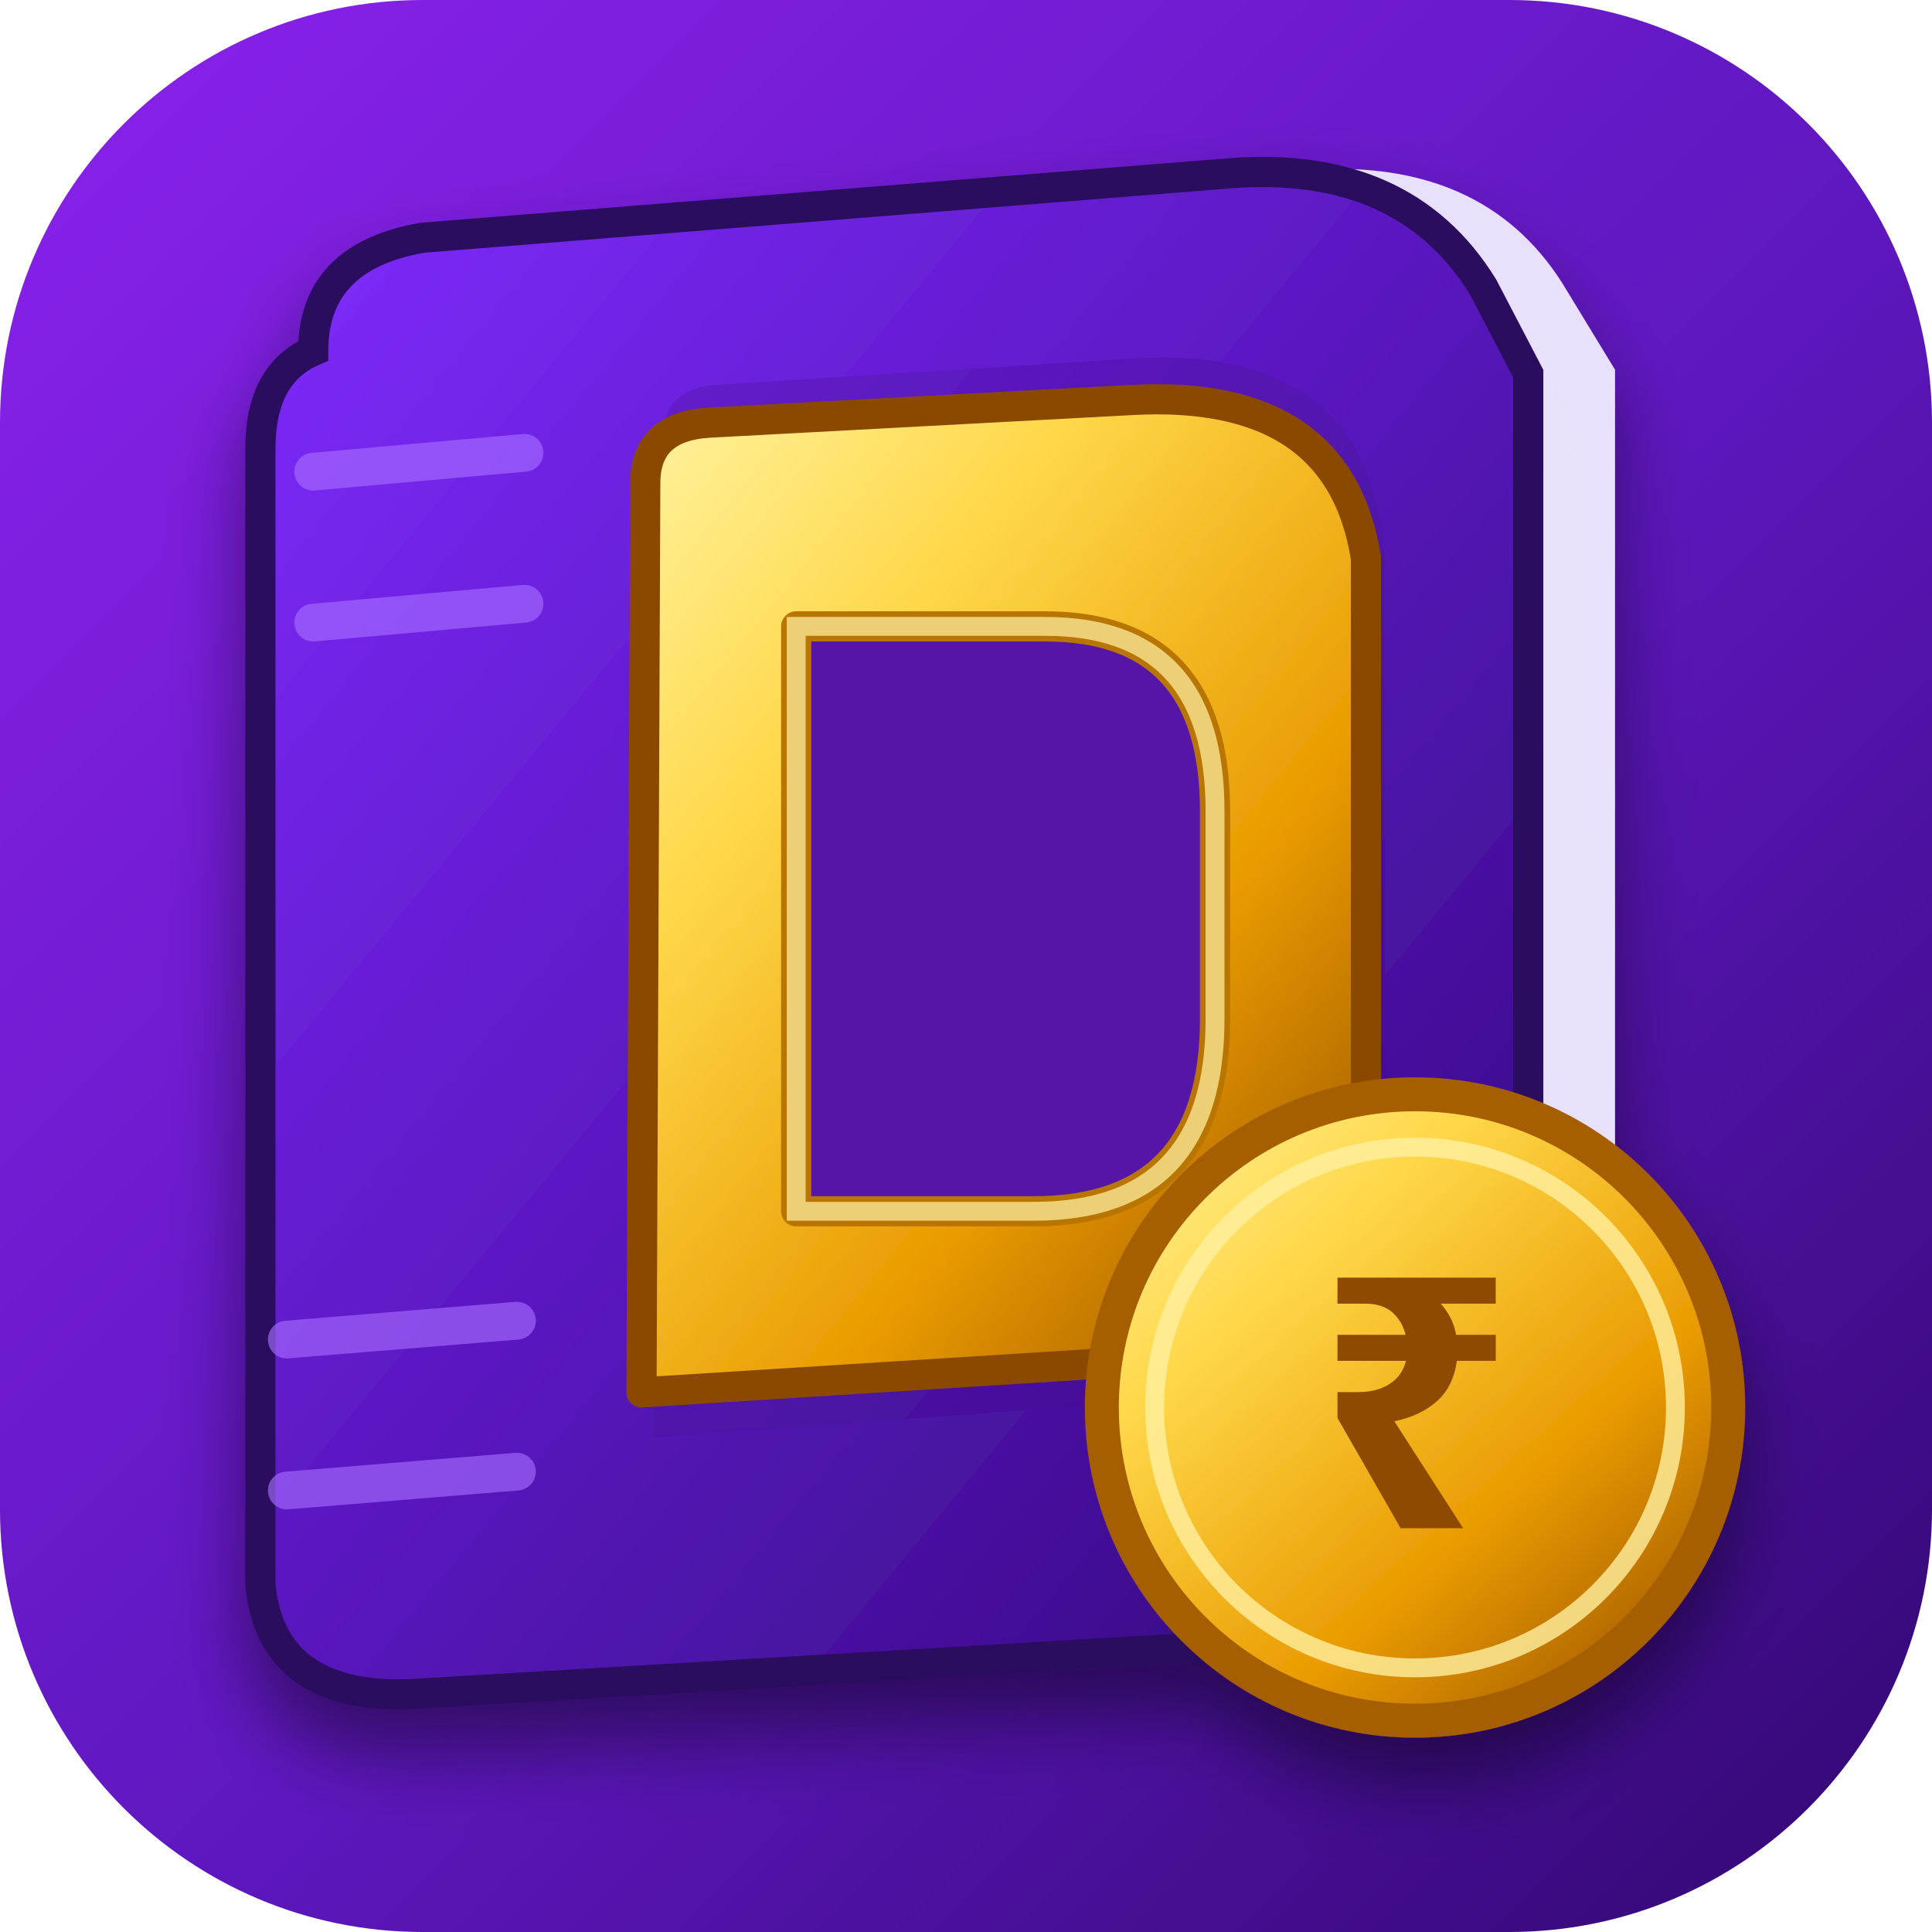
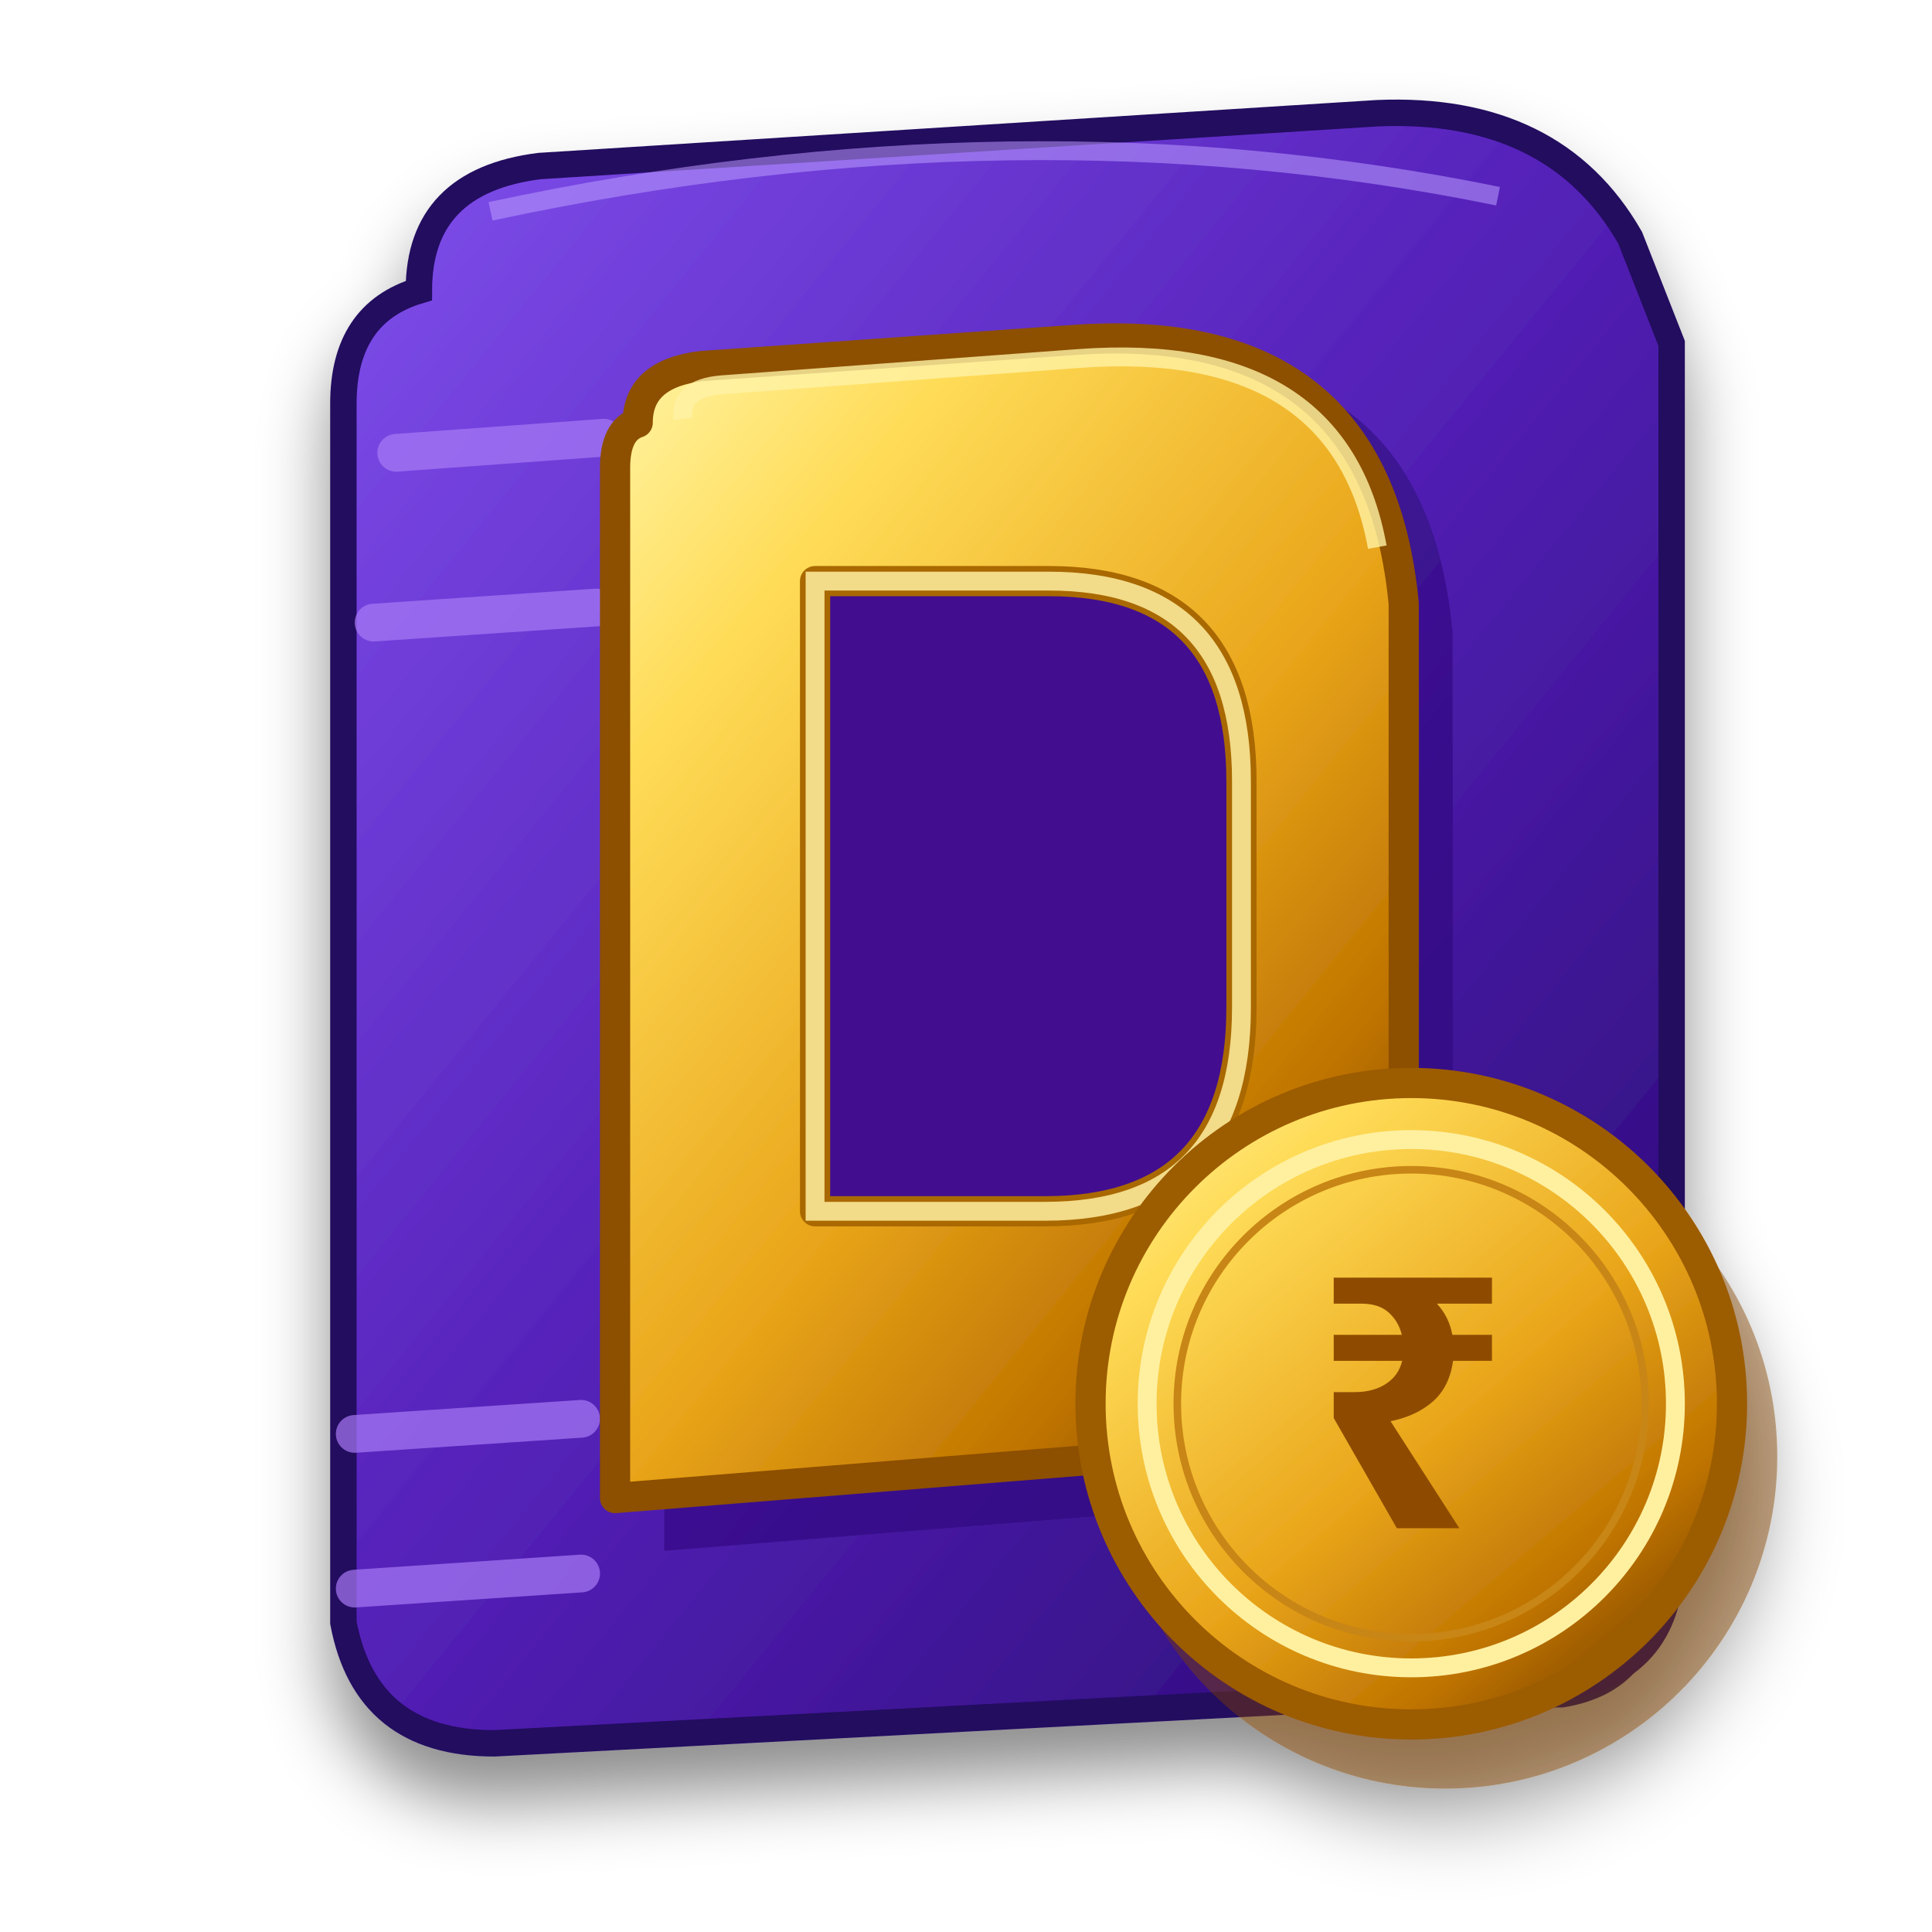
<svg xmlns="http://www.w3.org/2000/svg" viewBox="0 0 512 512">
  <defs>
-     <linearGradient id="bg" x1="0" y1="0" x2="1" y2="1">
-       <stop stop-color="#8b22ed" />
-       <stop offset=".55" stop-color="#5d17bd" />
-       <stop offset="1" stop-color="#31076f" />
+     <linearGradient id="cover" x1="0" y1="0" x2="1" y2="1">
+       <stop stop-color="#8150ee" />
+       <stop offset=".48" stop-color="#5421b8" />
+       <stop offset="1" stop-color="#26076d" />
    </linearGradient>
-     <linearGradient id="book" x1="0" y1="0" x2="1" y2="1">
-       <stop stop-color="#812cff" />
-       <stop offset=".55" stop-color="#5415b6" />
-       <stop offset="1" stop-color="#310b78" />
+     <linearGradient id="gold" x1="0" y1="0" x2=".85" y2="1">
+       <stop stop-color="#fff5a7" />
+       <stop offset=".22" stop-color="#ffdc58" />
+       <stop offset=".58" stop-color="#e9a51a" />
+       <stop offset=".82" stop-color="#bd7200" />
+       <stop offset="1" stop-color="#754000" />
    </linearGradient>
-     <linearGradient id="gold" x1="0" y1="0" x2="0.9" y2="1">
-       <stop stop-color="#fff3a1" />
-       <stop offset=".3" stop-color="#ffd84a" />
-       <stop offset=".68" stop-color="#e99b00" />
-       <stop offset="1" stop-color="#9b5300" />
+     <linearGradient id="edge" x1="0" y1="0" x2="1" y2="0">
+       <stop stop-color="#f4e9ff" />
+       <stop offset=".35" stop-color="#fff" />
+       <stop offset="1" stop-color="#b8a7db" />
    </linearGradient>
-     <filter id="shadow" x="-30%" y="-30%" width="160%" height="170%">
-       <feGaussianBlur in="SourceAlpha" stdDeviation="10" />
+     <filter id="shadow" x="-30%" y="-30%" width="170%" height="180%">
+       <feGaussianBlur in="SourceAlpha" stdDeviation="9" />
      <feOffset dy="12" />
      <feComponentTransfer>
        <feFuncA type="linear" slope=".45" />
      </feComponentTransfer>
      <feMerge>
        <feMergeNode />
        <feMergeNode in="SourceGraphic" />
      </feMerge>
    </filter>
  </defs>
-   <rect width="512" height="512" rx="112" fill="url(#bg)" />
  <g filter="url(#shadow)">
-     <path d="M108 93Q108 68 137 63L347 45Q393 42 414 75L428 98V405Q428 431 402 435L132 451Q95 452 91 421V119Q91 99 108 93Z" fill="#eee9ff" opacity=".95" />
-     <path d="M83 93Q83 68 112 63L325 46Q372 42 393 76L405 99V405Q405 429 379 433L108 449Q72 450 69 420V119Q69 99 83 93Z" fill="url(#book)" stroke="#29105e" stroke-width="8" />
-     <path d="M83 125L139 120M83 165L139 160M76 355L137 350M76 395L137 390" stroke="#a56aff" stroke-width="10" stroke-linecap="round" opacity=".65" />
-     <path d="M176 115Q176 103 190 102L300 95Q365 91 367 151V352Q366 367 350 368L173 381Z" fill="#43108f" opacity=".28" />
-     <path d="M171 128Q171 113 188 112L300 106Q355 103 362 148L362 342Q360 357 345 358L170 369Z" fill="url(#gold)" stroke="#8b4a00" stroke-width="8" stroke-linejoin="round" />
-     <path d="M211 166H277Q322 166 322 215V270Q322 321 274 321H211Z" fill="#5517a7" stroke="#b87500" stroke-width="8" stroke-linejoin="round" />
-     <path d="M211 166H277Q322 166 322 215V270Q322 321 274 321H211Z" fill="none" stroke="#ffef9c" stroke-width="5" opacity=".75" />
-     <circle cx="375" cy="373" r="83" fill="url(#gold)" stroke="#a65e00" stroke-width="9" />
-     <circle cx="375" cy="373" r="69" fill="none" stroke="#fff0a0" stroke-width="5" opacity=".8" />
-     <text x="375" y="405" text-anchor="middle" font-family="Arial,sans-serif" font-size="93" font-weight="700" fill="#8e4c00">₹</text>
+     <path d="M136 66Q143 48 169 48H378Q414 48 427 79L438 105V421Q438 446 414 450H144Q111 450 105 420V104Q105 76 136 66Z" fill="url(#edge)" stroke="#25105d" stroke-width="5" />
+     <path d="M111 77Q111 48 143 44L365 30Q412 28 432 63L443 91V412Q443 442 415 447L131 462Q97 462 91 430V107Q91 83 111 77Z" fill="url(#cover)" stroke="#24085e" stroke-width="7" />
+     <path d="M105 120L160 116M99 165L158 161M94 380L154 376M94 421L154 417" stroke="#a77af5" stroke-width="10" stroke-linecap="round" opacity=".7" />
+     <path d="M130 56Q270 26 397 52" fill="none" stroke="#b99bff" stroke-width="5" opacity=".55" />
+     <path d="M179 108Q179 96 195 94L291 87Q371 81 378 159V318Q378 385 306 391L169 402V120Q169 111 179 108Z" fill="#2b0878" opacity=".55" transform="translate(7 9)" />
+     <path d="M169 112Q169 99 186 97L286 90Q365 85 372 160V312Q372 379 300 386L163 397V124Q163 114 169 112Z" fill="url(#gold)" stroke="#8d5000" stroke-width="8" stroke-linejoin="round" />
+     <path d="M216 154H278Q329 154 329 207V267Q329 321 277 321H216Z" fill="#43118e" stroke="#a96800" stroke-width="8" stroke-linejoin="round" />
+     <path d="M216 154H278Q329 154 329 207V267Q329 321 277 321H216Z" fill="none" stroke="#fff0a1" stroke-width="5" opacity=".85" />
+     <path d="M181 111Q180 103 191 102L286 95Q355 90 365 145" fill="none" stroke="#fff2a5" stroke-width="5" opacity=".8" />
+     <circle cx="379" cy="379" r="88" fill="#7c4300" opacity=".45" transform="translate(4 7)" />
+     <circle cx="374" cy="372" r="85" fill="url(#gold)" stroke="#9c5b00" stroke-width="8" />
+     <circle cx="374" cy="372" r="70" fill="none" stroke="#fff0a0" stroke-width="5" />
+     <circle cx="374" cy="372" r="62" fill="none" stroke="#c88613" stroke-width="2" />
+     <text x="374" y="405" text-anchor="middle" font-family="Arial,sans-serif" font-size="93" font-weight="700" fill="#8e4c00">₹</text>
  </g>
</svg>
